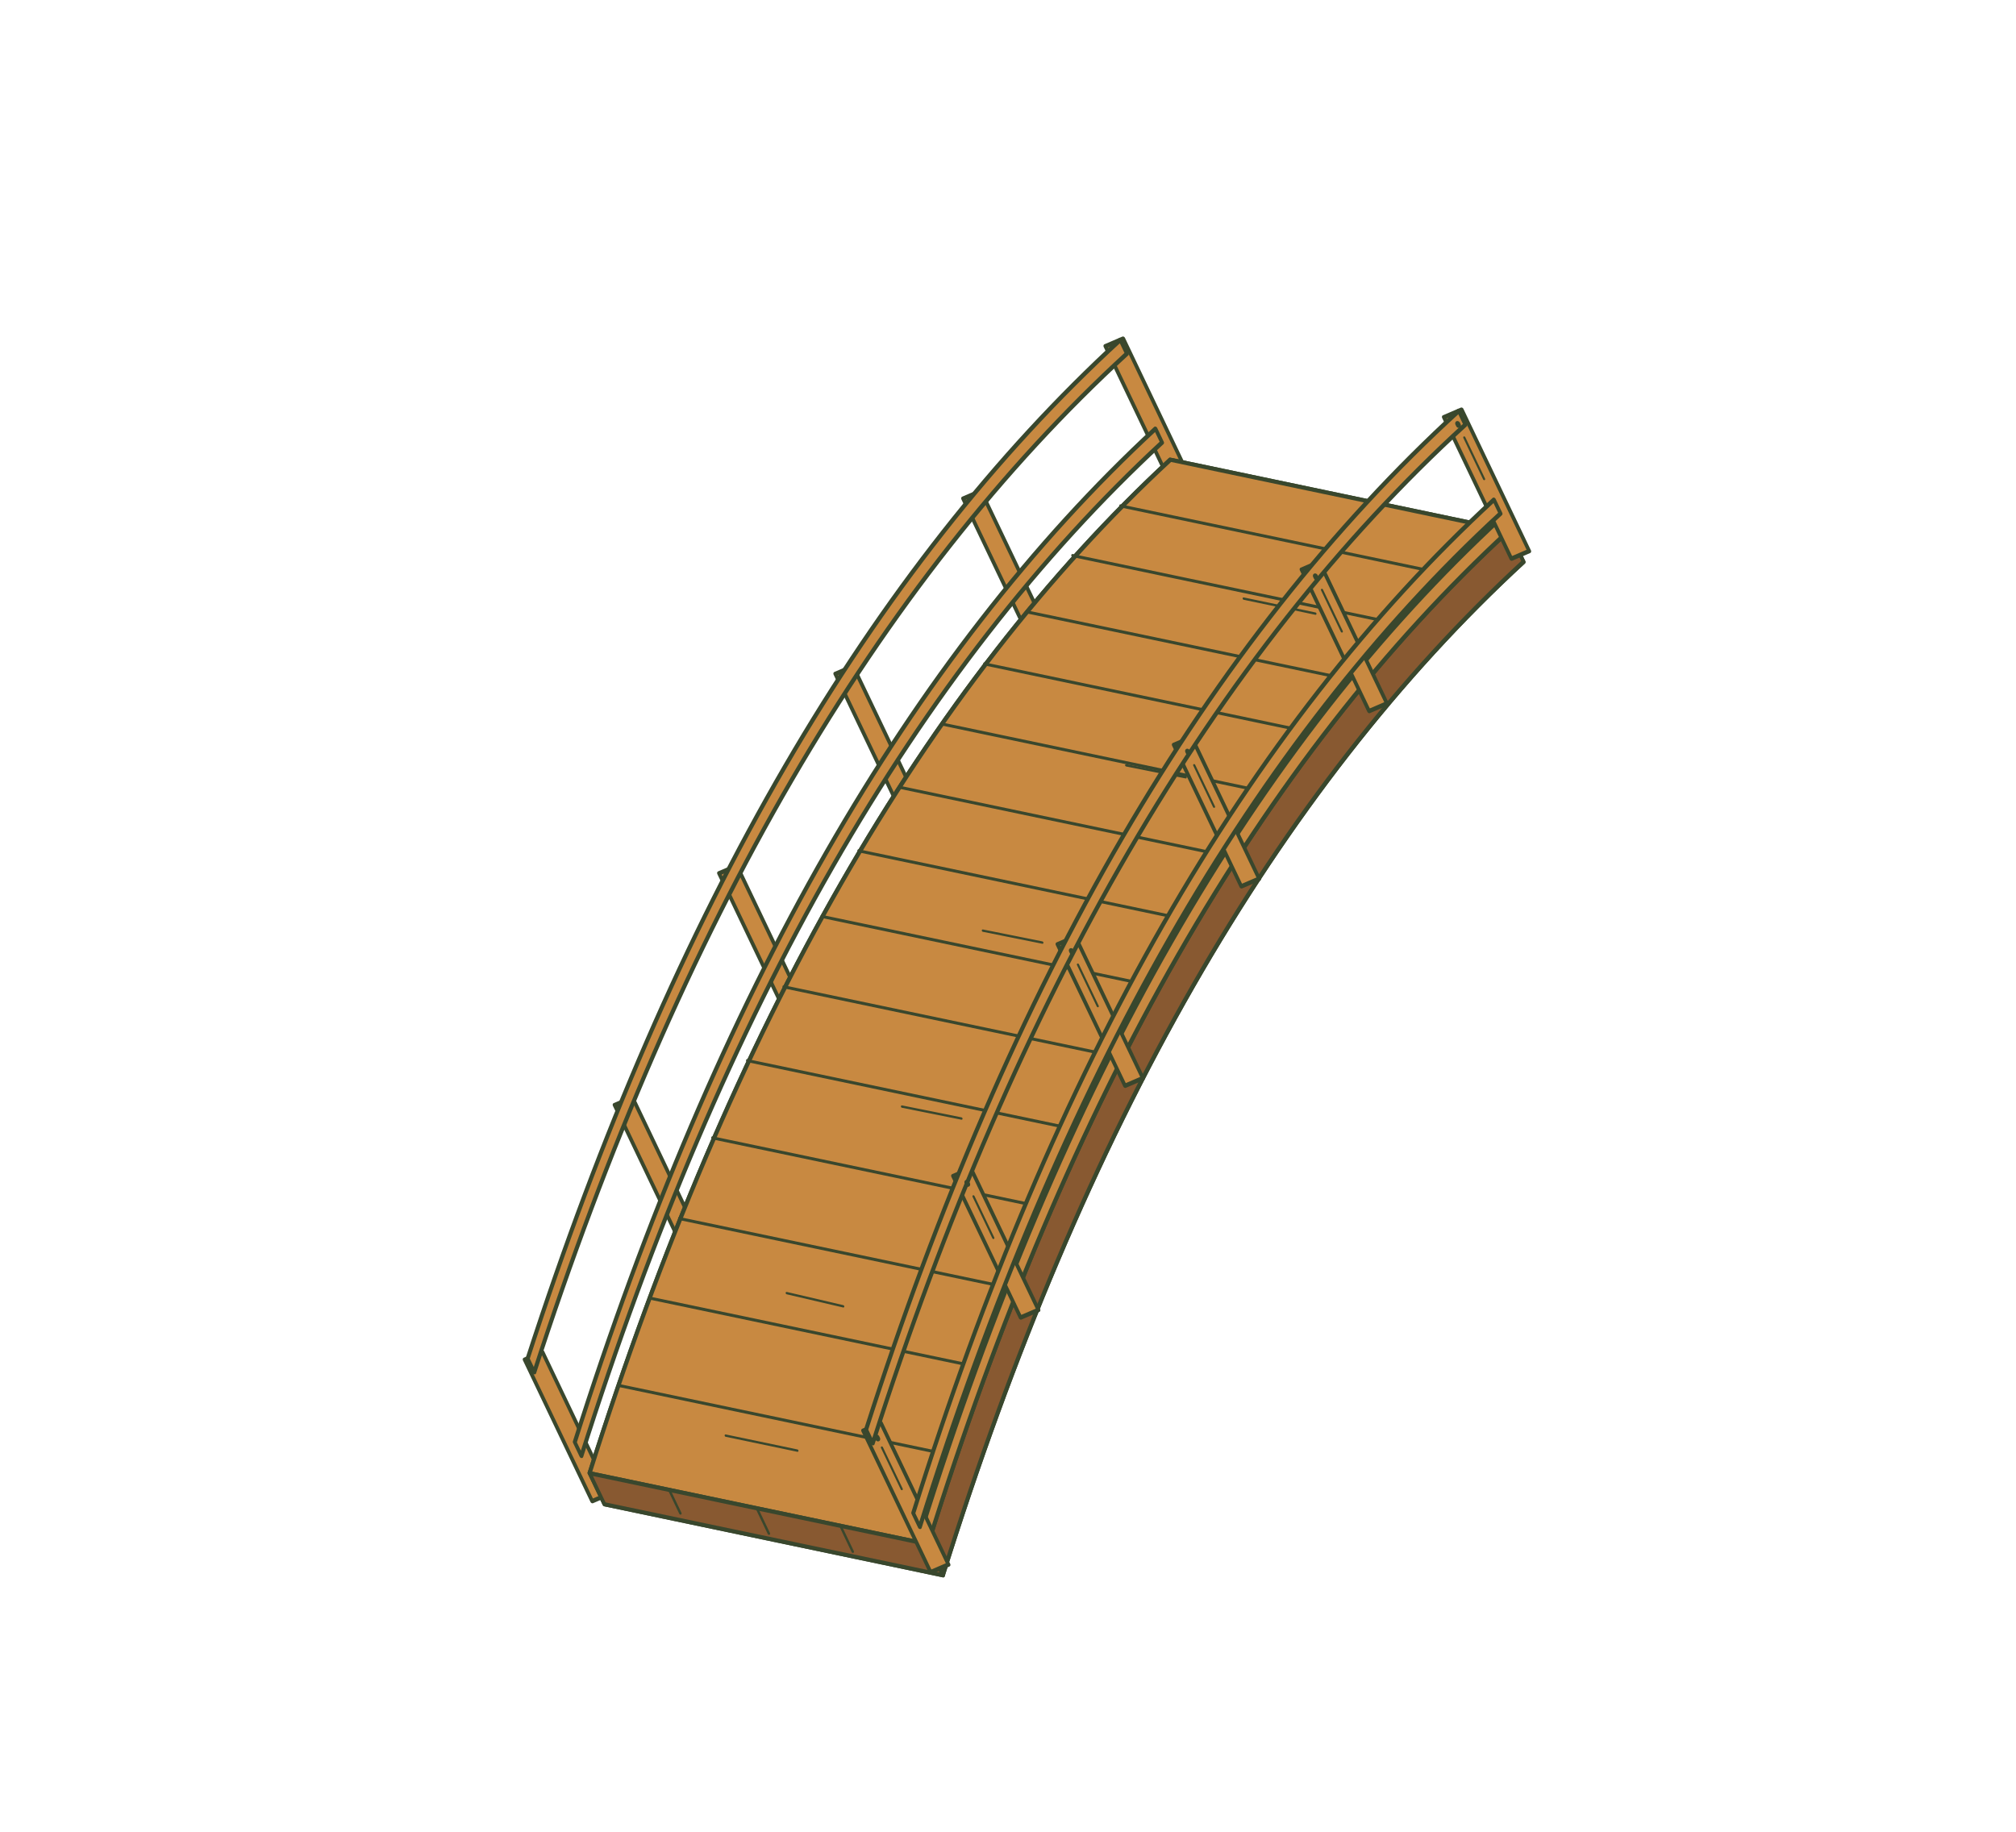
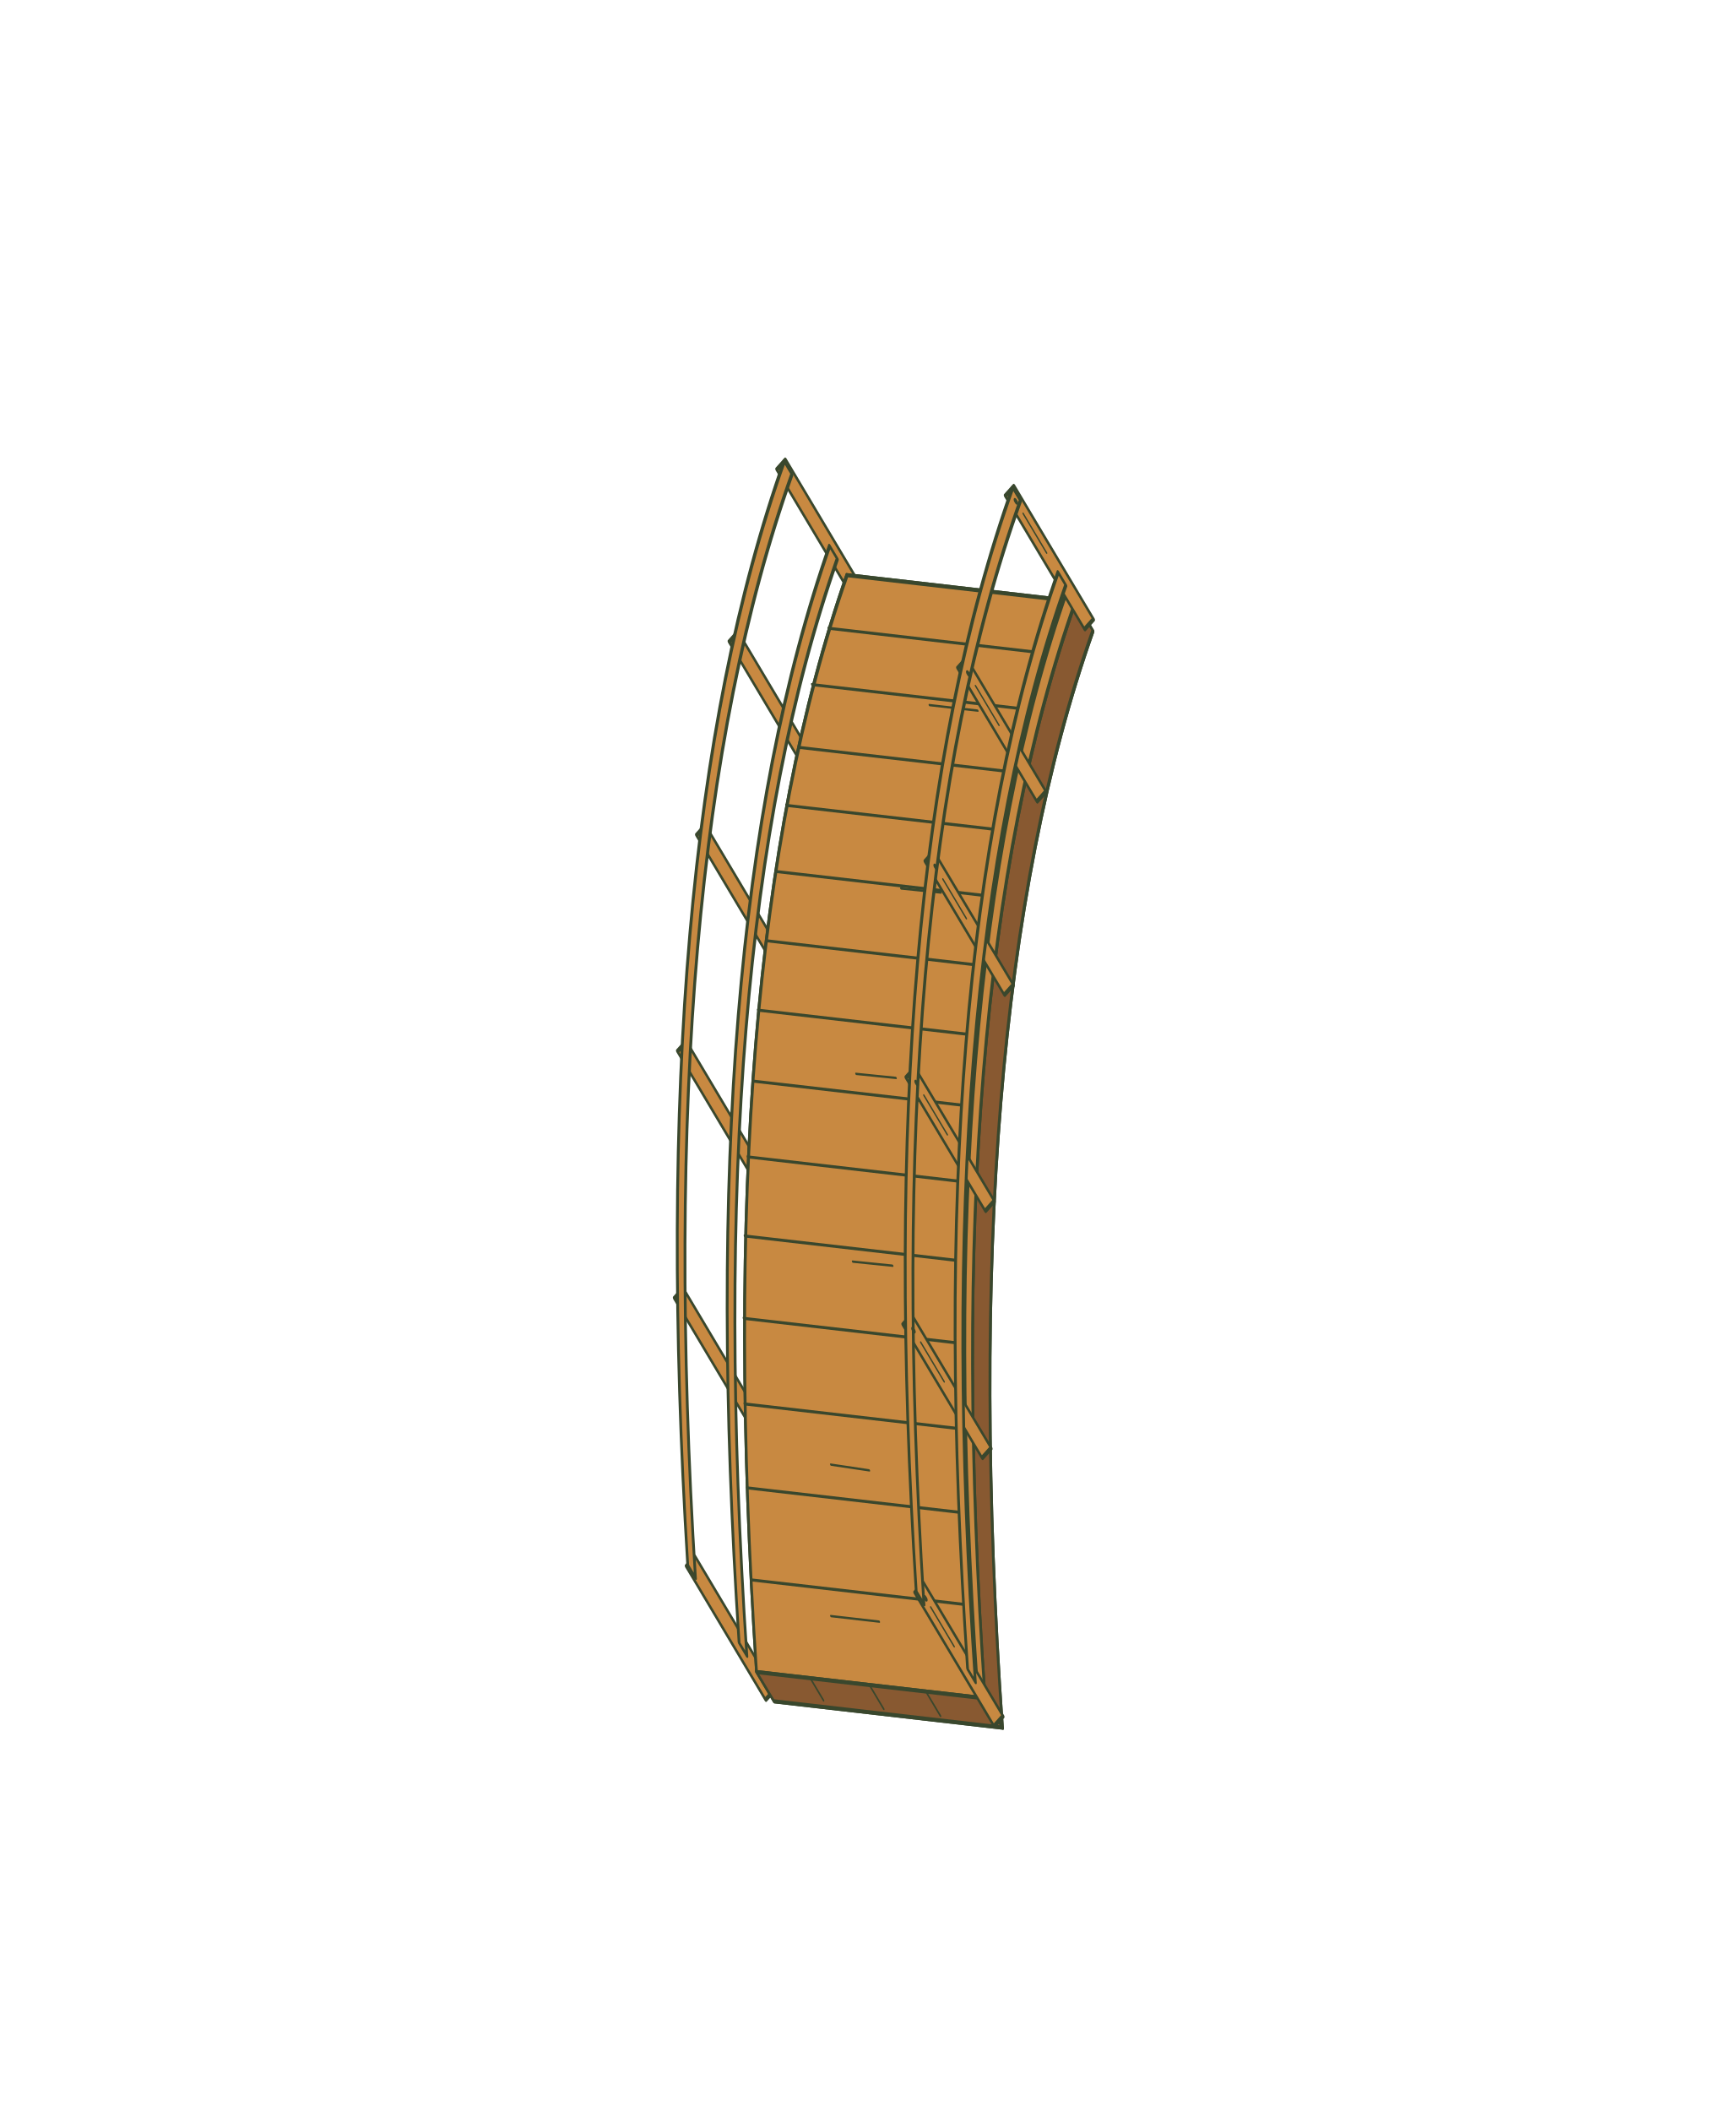
- <svg xmlns="http://www.w3.org/2000/svg" width="673.785" height="612.151" viewBox="685.885 2907.903 673.785 612.151">
-   <g transform="matrix(0.9943 -0.4262 0.5501 1.1531 687.8851 3114.472)">
-     <g stroke="#39472d" stroke-width="1.15" stroke-linejoin="round" stroke-linecap="round">
-       <g fill="#c88941">
-         <path d="M46 232 L52 232 L52 273 L46 273 Z M105 180 L111 180 L111 221 L105 221 Z M165 135 L171 135 L171 176 L165 176 Z M224 99 L230 99 L230 140 L224 140 Z M283 70 L289 70 L289 111 L283 111 Z M343 48 L349 48 L349 89 L343 89 Z" />
-         <path d="M49 257 Q198 117 346 73 L346 77 Q198 121 49 261 Z" />
-         <path d="M47 232 Q198 92 348 48 L348 52 Q198 96 47 236 Z" />
+ <svg xmlns="http://www.w3.org/2000/svg" width="754.336" height="917.645" viewBox="719.079 2820.699 754.336 917.645">
+   <g transform="matrix(0.8056618 -0.1733733 0.3454922 1.308221 -838.1708 -747.7505)">
+     <g transform="matrix(0.9943 -0.4262 0.5501 1.1531 687.8851 3114.472)">
+       <g stroke="#39472d" stroke-width="1.15" stroke-linejoin="round" stroke-linecap="round">
+         <g fill="#c88941">
+           <path d="M46 232 L52 232 L52 273 L46 273 Z M105 180 L111 180 L111 221 L105 221 Z M165 135 L171 135 L171 176 L165 176 Z M224 99 L230 99 L230 140 L224 140 Z M283 70 L289 70 L289 111 L283 111 Z M343 48 L349 48 L349 89 L343 89 Z" />
+           <path d="M49 257 Q198 117 346 73 L346 77 Q198 121 49 261 Z" />
+           <path d="M47 232 Q198 92 348 48 L348 52 Q198 96 47 236 Z" />
+         </g>
+         <path fill="#885931" d="M49 266 Q198 126 346 82 L431 134 L431 143 Q282 187 134 327 L49 275 Z" />
+         <path fill="#c88941" d="M49 266 Q198 126 346 82 L431 134 Q282 178 134 318 Z" />
+         <path fill="none" stroke-width=".85" d="M69 248 L154 300 M89 230 L174 282 M108 214 L193 266 M128 198 L213 250 M148 183 L233 235 M168 169 L253 221 M188 156 L273 208 M207 144 L292 196 M227 133 L312 185 M247 122 L332 174 M267 112 L352 164 M286 104 L371 156 M306 95 L391 147 M326 88 L411 140" />
+         <path fill="none" stroke-width=".65" d="M92 271 L110 282 M128 243 L142 252 M185 210 L200 219 M231 176 L246 185 M293 151 L308 160 M348 123 L366 134" />
+         <path fill="#885931" d="M134 318 Q282 178 431 134 L431 143 Q282 187 134 327 Z" />
+         <path fill="#c88941" d="M134 314 Q282 174 431 130 L431 134 Q282 178 134 318 Z" />
+         <path fill="#885931" d="M49 266 L134 318 L134 327 L49 275 Z" />
+         <path fill="none" stroke-width=".75" d="M69 278 L69 285 M91 292 L91 299 M112 305 L112 312" />
+         <g fill="#c88941">
+           <path d="M131 284 L137 284 L137 325 L131 325 Z M190 232 L196 232 L196 273 L190 273 Z M250 187 L256 187 L256 228 L250 228 Z M309 151 L315 151 L315 192 L309 192 Z M368 122 L374 122 L374 163 L368 163 Z M428 100 L434 100 L434 141 L428 141 Z" />
+           <path d="M134 309 Q282 169 431 125 L431 129 Q282 173 134 313 Z" />
+           <path d="M132 284 Q282 144 433 100 L433 104 Q282 148 132 288 Z" />
+         </g>
+         <path fill="none" stroke-width=".65" d="M134 290 L134 302 M193 239 L193 251 M253 194 L253 206 M312 158 L312 170 M371 129 L371 141 M431 107 L431 119" />
+         <path fill="none" stroke-width="1.5" d="M134 287 L134 287.4 M193 235 L193 235.4 M253 190 L253 190.4 M312 154 L312 154.4 M371 125 L371 125.4 M431 103 L431 103.4" />
      </g>
-       <path fill="#885931" d="M49 266 Q198 126 346 82 L431 134 L431 143 Q282 187 134 327 L49 275 Z" />
-       <path fill="#c88941" d="M49 266 Q198 126 346 82 L431 134 Q282 178 134 318 Z" />
-       <path fill="none" stroke-width=".85" d="M69 248 L154 300 M89 230 L174 282 M108 214 L193 266 M128 198 L213 250 M148 183 L233 235 M168 169 L253 221 M188 156 L273 208 M207 144 L292 196 M227 133 L312 185 M247 122 L332 174 M267 112 L352 164 M286 104 L371 156 M306 95 L391 147 M326 88 L411 140" />
-       <path fill="none" stroke-width=".65" d="M92 271 L110 282 M128 243 L142 252 M185 210 L200 219 M231 176 L246 185 M293 151 L308 160 M348 123 L366 134" />
-       <path fill="#885931" d="M134 318 Q282 178 431 134 L431 143 Q282 187 134 327 Z" />
-       <path fill="#c88941" d="M134 314 Q282 174 431 130 L431 134 Q282 178 134 318 Z" />
-       <path fill="#885931" d="M49 266 L134 318 L134 327 L49 275 Z" />
-       <path fill="none" stroke-width=".75" d="M69 278 L69 285 M91 292 L91 299 M112 305 L112 312" />
-       <g fill="#c88941">
-         <path d="M131 284 L137 284 L137 325 L131 325 Z M190 232 L196 232 L196 273 L190 273 Z M250 187 L256 187 L256 228 L250 228 Z M309 151 L315 151 L315 192 L309 192 Z M368 122 L374 122 L374 163 L368 163 Z M428 100 L434 100 L434 141 L428 141 Z" />
-         <path d="M134 309 Q282 169 431 125 L431 129 Q282 173 134 313 Z" />
-         <path d="M132 284 Q282 144 433 100 L433 104 Q282 148 132 288 Z" />
-       </g>
-       <path fill="none" stroke-width=".65" d="M134 290 L134 302 M193 239 L193 251 M253 194 L253 206 M312 158 L312 170 M371 129 L371 141 M431 107 L431 119" />
-       <path fill="none" stroke-width="1.5" d="M134 287 L134 287.4 M193 235 L193 235.4 M253 190 L253 190.4 M312 154 L312 154.4 M371 125 L371 125.4 M431 103 L431 103.4" />
    </g>
  </g>
</svg>
